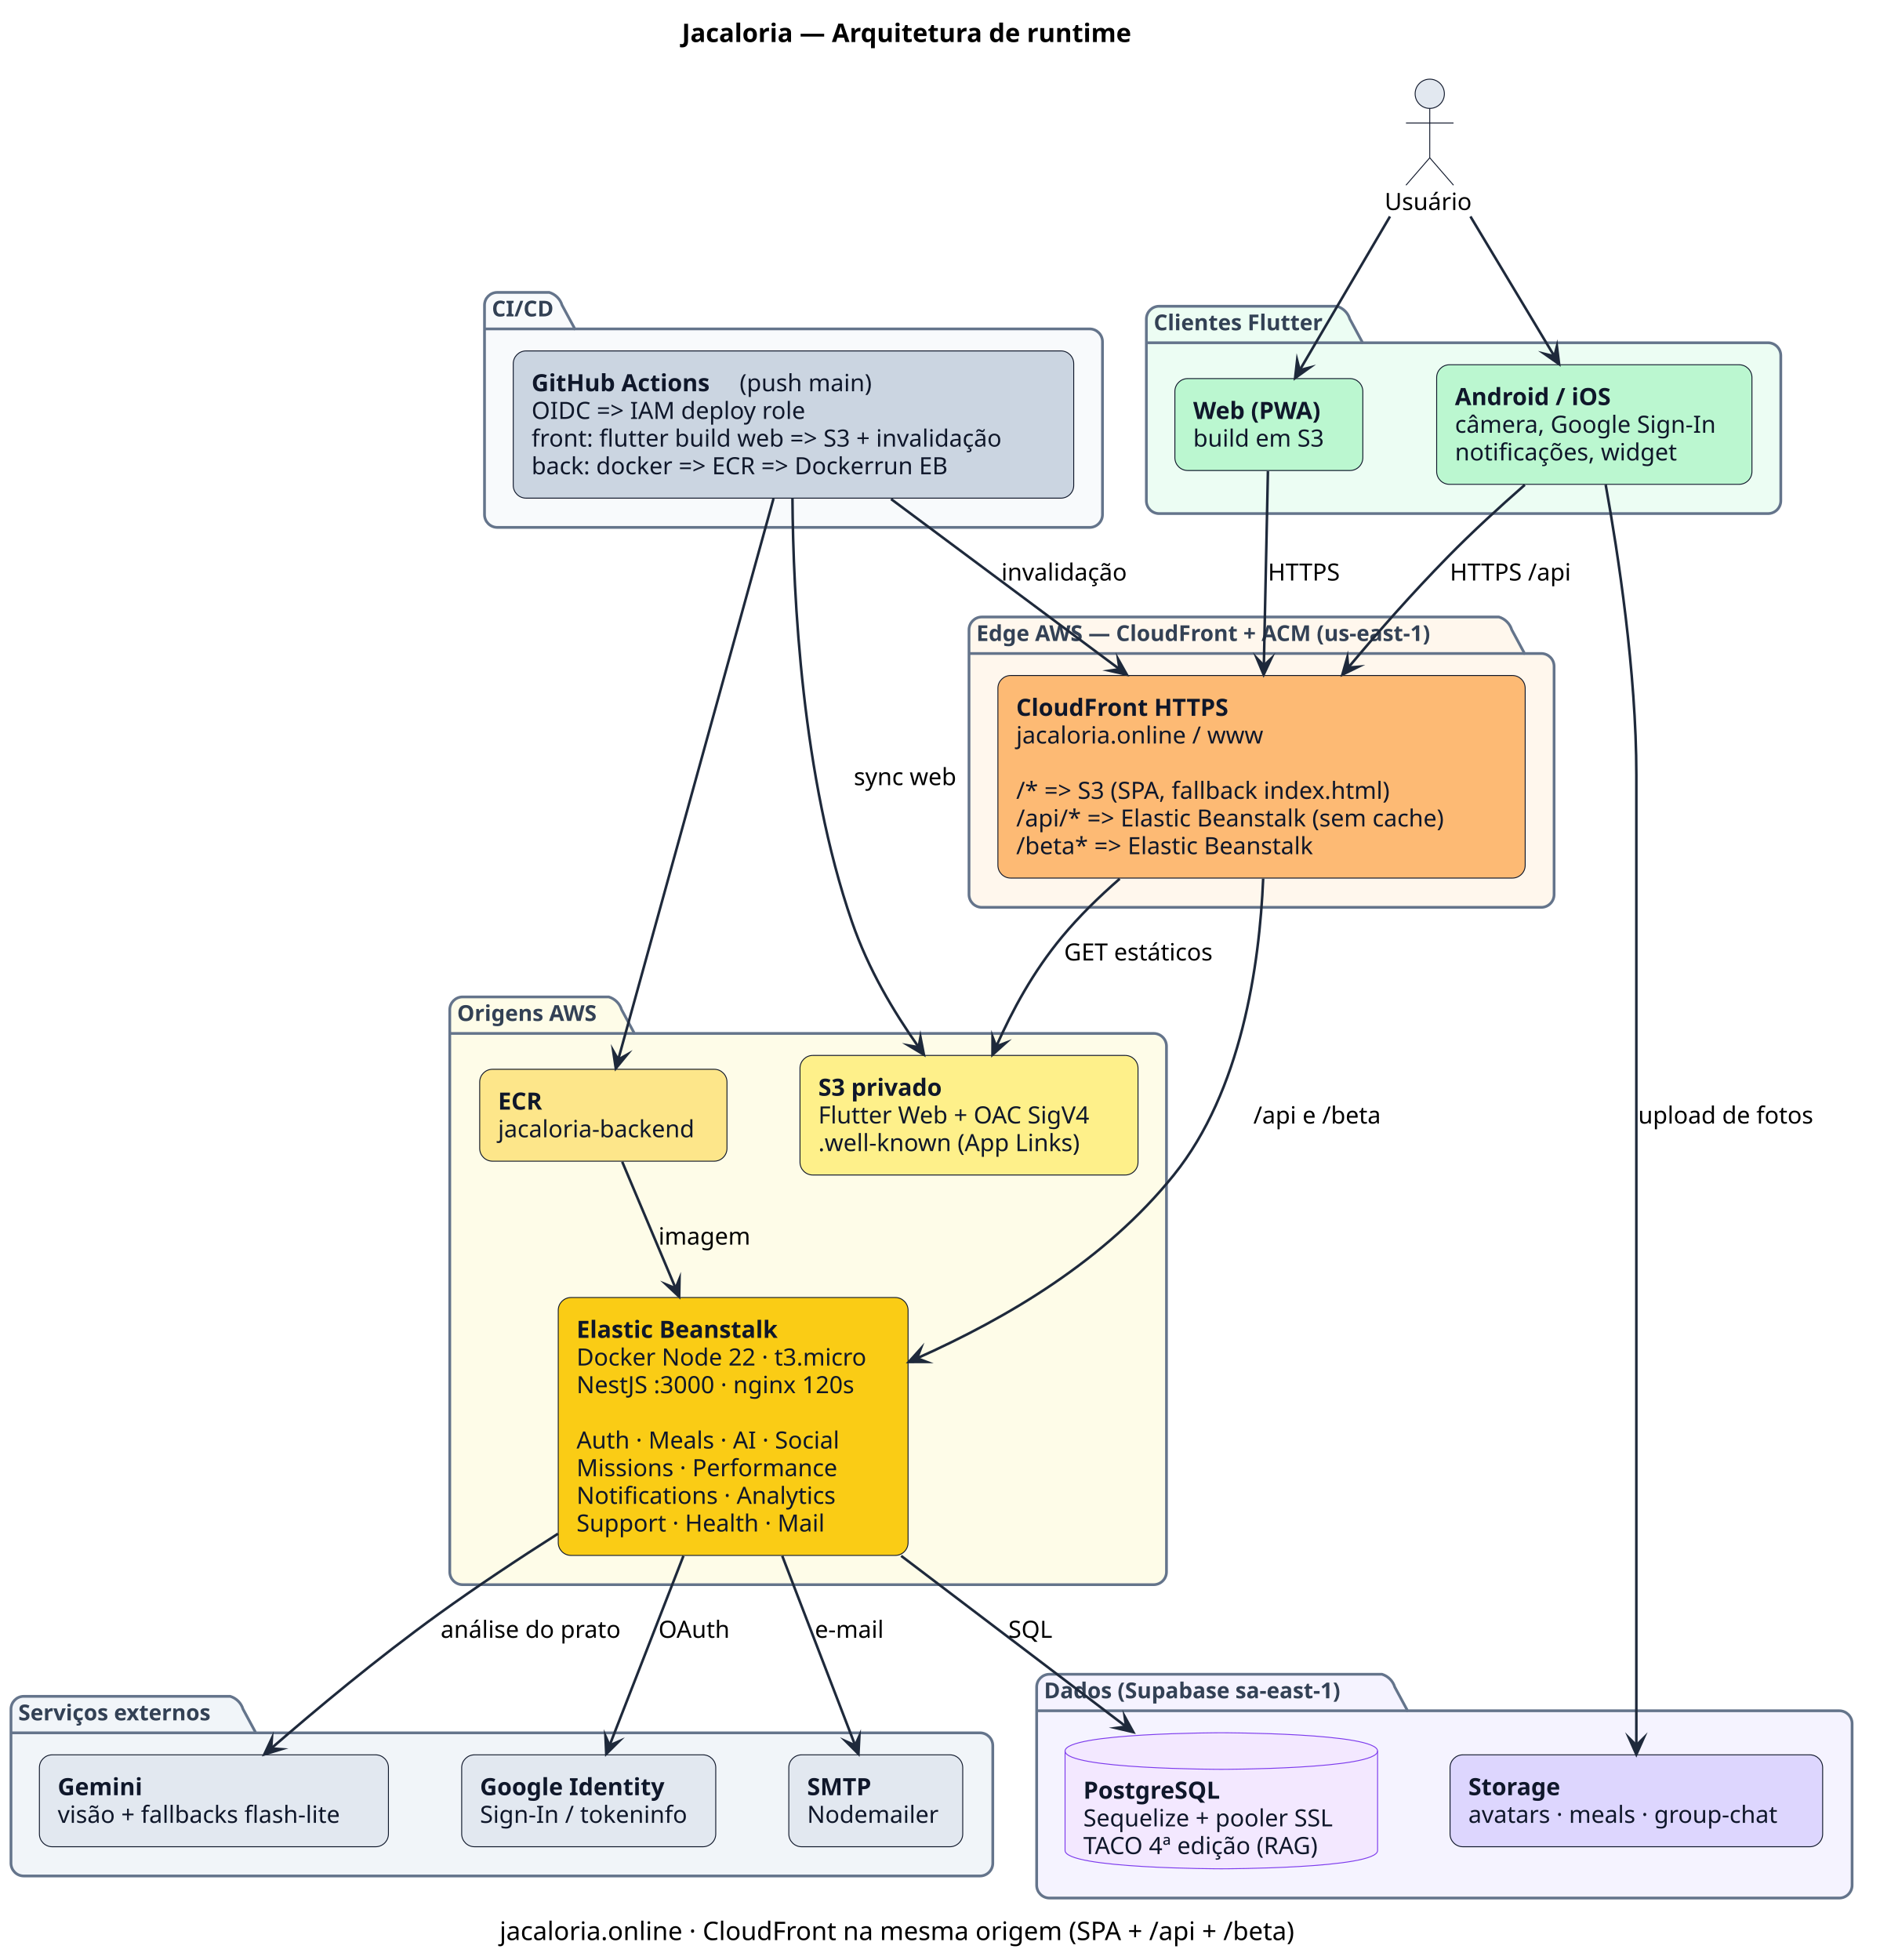
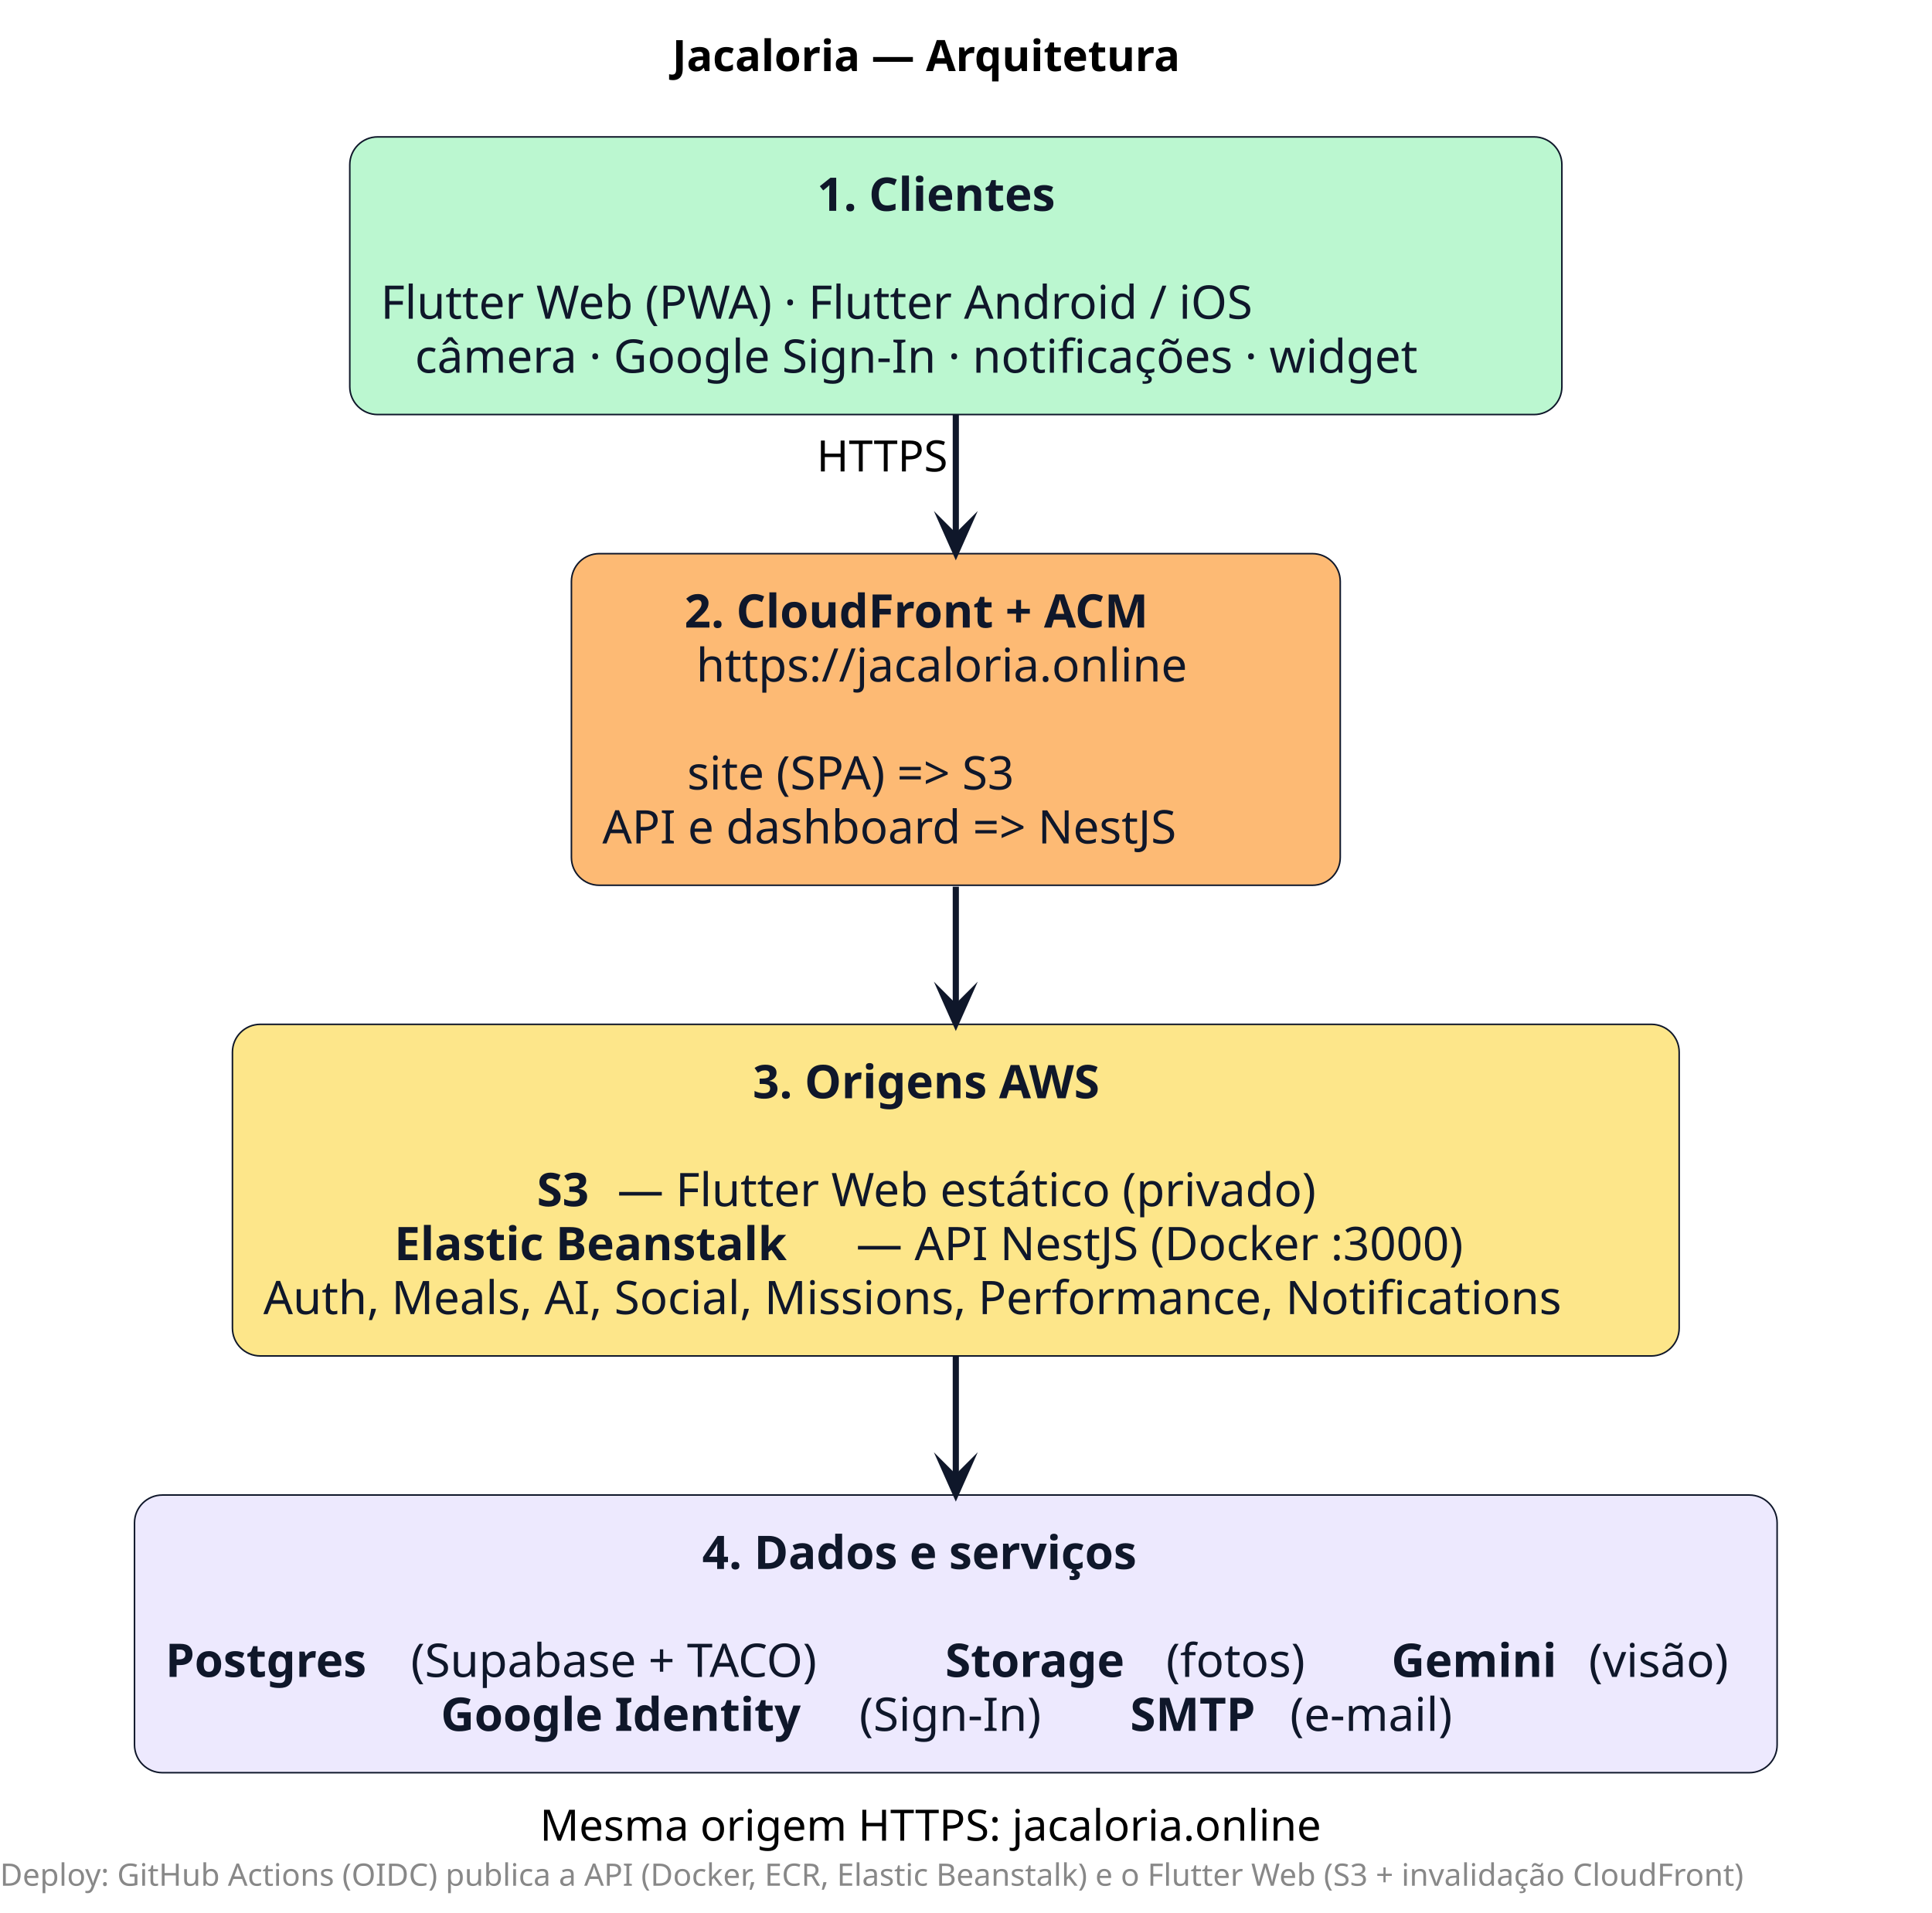
- <svg xmlns="http://www.w3.org/2000/svg" contentStyleType="text/css" data-diagram-type="DESCRIPTION" height="1072px" preserveAspectRatio="none" style="width:1028px;height:1072px;background:#FFFFFF;" version="1.1" viewBox="0 0 1028 1072" width="1028px" zoomAndPan="magnify">
+ <svg xmlns="http://www.w3.org/2000/svg" contentStyleType="text/css" data-diagram-type="DESCRIPTION" height="619px" preserveAspectRatio="none" style="width:625px;height:619px;background:#FFFFFF;" version="1.1" viewBox="0 0 625 619" width="625px" zoomAndPan="magnify">
  <defs />
  <g>
    <g class="title" data-source-line="4">
-       <text fill="#000000" font-family="sans-serif" font-size="14" font-weight="700" lengthAdjust="spacing" textLength="275.119" x="372.94" y="22.995">Jacaloria — Arquitetura de runtime</text>
+       <text fill="#000000" font-family="sans-serif" font-size="14" font-weight="700" lengthAdjust="spacing" textLength="183.442" x="217.485" y="22.995">Jacaloria — Arquitetura</text>
    </g>
-     <g class="cluster" data-qualified-name="clientes" data-source-line="38" id="ent0002">
-       <path d="M634,167.497 L731.293,167.497 A10.5,10.5 0 0 1 738.293,174.497 L745.293,187.466 L967,187.466 A7,7 0 0 1 974,194.466 L974,273.897 A7,7 0 0 1 967,280.897 L634,280.897 A7,7 0 0 1 627,273.897 L627,174.497 A7,7 0 0 1 634,167.497" fill="#ECFDF3" style="stroke:#64748B;stroke-width:1.5;" />
-       <line style="stroke:#64748B;stroke-width:1.5;" x1="627" x2="745.293" y1="187.466" y2="187.466" />
-       <text fill="#334155" font-family="sans-serif" font-size="12" font-weight="700" lengthAdjust="spacing" textLength="105.293" x="631" y="180.636">Clientes Flutter</text>
+     <g class="entity" data-qualified-name="clientes" data-source-line="26" id="ent0001">
+       <rect fill="#BBF7D0" height="89.844" rx="9" ry="9" style="stroke:#0F172A;stroke-width:0.5;" width="392.114" x="113.154" y="44.297" />
+       <text fill="#0F172A" font-family="sans-serif" font-size="15" font-weight="700" lengthAdjust="spacing" textLength="89.773" x="264.325" y="68.22">1. Clientes</text>
+       <text fill="#0F172A" font-family="sans-serif" font-size="15" lengthAdjust="spacing" textLength="4.768" x="306.827" y="85.681"> </text>
+       <text fill="#0F172A" font-family="sans-serif" font-size="15" lengthAdjust="spacing" textLength="372.114" x="123.154" y="103.142">Flutter Web (PWA)        ·        Flutter Android / iOS</text>
+       <text fill="#0F172A" font-family="sans-serif" font-size="15" lengthAdjust="spacing" textLength="349.951" x="134.236" y="120.603">câmera · Google Sign-In · notificações · widget</text>
    </g>
-     <g class="cluster" data-qualified-name="edge" data-source-line="43" id="ent0005">
-       <path d="M537,337.457 L819.854,337.457 A10.5,10.5 0 0 1 826.854,344.457 L833.854,357.426 L843,357.426 A7,7 0 0 1 850,364.426 L850,489.257 A7,7 0 0 1 843,496.257 L537,496.257 A7,7 0 0 1 530,489.257 L530,344.457 A7,7 0 0 1 537,337.457" fill="#FFF7ED" style="stroke:#64748B;stroke-width:1.5;" />
-       <line style="stroke:#64748B;stroke-width:1.5;" x1="530" x2="833.854" y1="357.426" y2="357.426" />
-       <text fill="#334155" font-family="sans-serif" font-size="12" font-weight="700" lengthAdjust="spacing" textLength="290.853" x="534" y="350.596">Edge AWS — CloudFront + ACM (us-east-1)</text>
+     <g class="entity" data-qualified-name="edge" data-source-line="28" id="ent0002">
+       <rect fill="#FDBA74" height="107.305" rx="9" ry="9" style="stroke:#0F172A;stroke-width:0.5;" width="248.713" x="184.854" y="179.147" />
+       <text fill="#0F172A" font-family="sans-serif" font-size="15" font-weight="700" lengthAdjust="spacing" textLength="175.583" x="221.419" y="203.07">2. CloudFront + ACM</text>
+       <text fill="#0F172A" font-family="sans-serif" font-size="15" lengthAdjust="spacing" textLength="167.959" x="225.232" y="220.531">https://jacaloria.online</text>
+       <text fill="#0F172A" font-family="sans-serif" font-size="15" lengthAdjust="spacing" textLength="4.768" x="306.827" y="237.992"> </text>
+       <text fill="#0F172A" font-family="sans-serif" font-size="15" lengthAdjust="spacing" textLength="173.811" x="222.306" y="255.453">site (SPA)          =&gt;  S3</text>
+       <text fill="#0F172A" font-family="sans-serif" font-size="15" lengthAdjust="spacing" textLength="228.713" x="194.854" y="272.914">API e dashboard     =&gt;  NestJS</text>
    </g>
-     <g class="cluster" data-qualified-name="aws" data-source-line="47" id="ent0007">
-       <path d="M253,545.257 L332.99,545.257 A10.5,10.5 0 0 1 339.99,552.257 L346.99,565.226 L631,565.226 A7,7 0 0 1 638,572.226 L638,859.717 A7,7 0 0 1 631,866.717 L253,866.717 A7,7 0 0 1 246,859.717 L246,552.257 A7,7 0 0 1 253,545.257" fill="#FEFCE8" style="stroke:#64748B;stroke-width:1.5;" />
-       <line style="stroke:#64748B;stroke-width:1.5;" x1="246" x2="346.99" y1="565.226" y2="565.226" />
-       <text fill="#334155" font-family="sans-serif" font-size="12" font-weight="700" lengthAdjust="spacing" textLength="87.99" x="250" y="558.395">Origens AWS</text>
+     <g class="entity" data-qualified-name="aws" data-source-line="30" id="ent0003">
+       <rect fill="#FDE68A" height="107.305" rx="9" ry="9" style="stroke:#0F172A;stroke-width:0.5;" width="468.015" x="75.194" y="331.447" />
+       <text fill="#0F172A" font-family="sans-serif" font-size="15" font-weight="700" lengthAdjust="spacing" textLength="131.345" x="243.529" y="355.37">3. Origens AWS</text>
+       <text fill="#0F172A" font-family="sans-serif" font-size="15" lengthAdjust="spacing" textLength="4.768" x="306.818" y="372.831"> </text>
+       <text fill="#0F172A" font-family="sans-serif" font-size="15" font-weight="700" lengthAdjust="spacing" textLength="21.24" x="173.682" y="390.292">S3</text>
+       <text fill="#0F172A" font-family="sans-serif" font-size="15" lengthAdjust="spacing" textLength="245.032" x="199.69" y="390.292">— Flutter Web estático (privado)</text>
+       <text fill="#0F172A" font-family="sans-serif" font-size="15" font-weight="700" lengthAdjust="spacing" textLength="144.609" x="127.572" y="407.753">Elastic Beanstalk</text>
+       <text fill="#0F172A" font-family="sans-serif" font-size="15" lengthAdjust="spacing" textLength="213.882" x="276.95" y="407.753">— API NestJS (Docker :3000)</text>
+       <text fill="#0F172A" font-family="sans-serif" font-size="15" lengthAdjust="spacing" textLength="448.015" x="85.194" y="425.214">Auth, Meals, AI, Social, Missions, Performance, Notifications</text>
    </g>
-     <g class="cluster" data-qualified-name="data" data-source-line="53" id="ent0011">
-       <path d="M574,915.717 L755.867,915.717 A10.5,10.5 0 0 1 762.867,922.717 L769.867,935.686 L1006,935.686 A7,7 0 0 1 1013,942.686 L1013,1031.117 A7,7 0 0 1 1006,1038.117 L574,1038.117 A7,7 0 0 1 567,1031.117 L567,922.717 A7,7 0 0 1 574,915.717" fill="#F5F3FF" style="stroke:#64748B;stroke-width:1.5;" />
-       <line style="stroke:#64748B;stroke-width:1.5;" x1="567" x2="769.867" y1="935.686" y2="935.686" />
-       <text fill="#334155" font-family="sans-serif" font-size="12" font-weight="700" lengthAdjust="spacing" textLength="189.867" x="571" y="928.856">Dados (Supabase sa-east-1)</text>
+     <g class="entity" data-qualified-name="deps" data-source-line="32" id="ent0004">
+       <rect fill="#EDE9FE" height="89.844" rx="9" ry="9" style="stroke:#0F172A;stroke-width:0.5;" width="531.384" x="43.514" y="483.757" />
+       <text fill="#0F172A" font-family="sans-serif" font-size="15" font-weight="700" lengthAdjust="spacing" textLength="164.062" x="227.175" y="507.68">4. Dados e serviços</text>
+       <text fill="#0F172A" font-family="sans-serif" font-size="15" lengthAdjust="spacing" textLength="4.768" x="306.822" y="525.141"> </text>
+       <text fill="#0F172A" font-family="sans-serif" font-size="15" font-weight="700" lengthAdjust="spacing" textLength="74.634" x="53.514" y="542.602">Postgres</text>
+       <text fill="#0F172A" font-family="sans-serif" font-size="15" lengthAdjust="spacing" textLength="149.011" x="132.916" y="542.602">(Supabase + TACO)</text>
+       <text fill="#0F172A" font-family="sans-serif" font-size="15" font-weight="700" lengthAdjust="spacing" textLength="66.709" x="305.768" y="542.602">Storage</text>
+       <text fill="#0F172A" font-family="sans-serif" font-size="15" lengthAdjust="spacing" textLength="49.036" x="377.245" y="542.602">(fotos)</text>
+       <text fill="#0F172A" font-family="sans-serif" font-size="15" font-weight="700" lengthAdjust="spacing" textLength="59.077" x="450.121" y="542.602">Gemini</text>
+       <text fill="#0F172A" font-family="sans-serif" font-size="15" lengthAdjust="spacing" textLength="50.933" x="513.966" y="542.602">(visão)</text>
+       <text fill="#0F172A" font-family="sans-serif" font-size="15" font-weight="700" lengthAdjust="spacing" textLength="130.627" x="142.602" y="560.063">Google Identity</text>
+       <text fill="#0F172A" font-family="sans-serif" font-size="15" lengthAdjust="spacing" textLength="63.765" x="277.998" y="560.063">(Sign-In)</text>
+       <text fill="#0F172A" font-family="sans-serif" font-size="15" font-weight="700" lengthAdjust="spacing" textLength="46.956" x="365.603" y="560.063">SMTP</text>
+       <text fill="#0F172A" font-family="sans-serif" font-size="15" lengthAdjust="spacing" textLength="58.484" x="417.327" y="560.063">(e-mail)</text>
    </g>
-     <g class="cluster" data-qualified-name="ext" data-source-line="58" id="ent0014">
-       <path d="M13,927.787 L125.914,927.787 A10.5,10.5 0 0 1 132.914,934.787 L139.914,947.756 L536,947.756 A7,7 0 0 1 543,954.756 L543,1019.047 A7,7 0 0 1 536,1026.047 L13,1026.047 A7,7 0 0 1 6,1019.047 L6,934.787 A7,7 0 0 1 13,927.787" fill="#F1F5F9" style="stroke:#64748B;stroke-width:1.5;" />
-       <line style="stroke:#64748B;stroke-width:1.5;" x1="6" x2="139.914" y1="947.756" y2="947.756" />
-       <text fill="#334155" font-family="sans-serif" font-size="12" font-weight="700" lengthAdjust="spacing" textLength="120.914" x="10" y="940.926">Serviços externos</text>
+     <g class="link" data-entity-1="ent0001" data-entity-2="ent0002" data-link-type="dependency" data-source-line="34" id="lnk5">
+       <path d="M309.204,134.257 C309.204,148.397 309.204,159.167 309.204,173.857" fill="none" id="clientes-to-edge" style="stroke:#0F172A;stroke-width:2;" />
+       <polygon fill="#0F172A" points="309.204,178.857,313.204,169.857,309.204,173.857,305.204,169.857,309.204,178.857" style="stroke:#0F172A;stroke-width:2;stroke-linejoin:miter;stroke-miterlimit:10;" />
+       <text fill="#000000" font-family="sans-serif" font-size="14" lengthAdjust="spacing" textLength="44.96" x="264.204" y="152.552">HTTPS</text>
    </g>
-     <g class="cluster" data-qualified-name="cicd" data-source-line="64" id="ent0018">
-       <path d="M272,159.927 L300.422,159.927 A10.5,10.5 0 0 1 307.422,166.927 L314.422,179.896 L596,179.896 A7,7 0 0 1 603,186.896 L603,281.457 A7,7 0 0 1 596,288.457 L272,288.457 A7,7 0 0 1 265,281.457 L265,166.927 A7,7 0 0 1 272,159.927" fill="#F8FAFC" style="stroke:#64748B;stroke-width:1.5;" />
-       <line style="stroke:#64748B;stroke-width:1.5;" x1="265" x2="314.422" y1="179.896" y2="179.896" />
-       <text fill="#334155" font-family="sans-serif" font-size="12" font-weight="700" lengthAdjust="spacing" textLength="36.422" x="269" y="173.065">CI/CD</text>
+     <g class="link" data-entity-1="ent0002" data-entity-2="ent0003" data-link-type="dependency" data-source-line="35" id="lnk6">
+       <path d="M309.204,286.917 C309.204,301.287 309.204,311.797 309.204,326.147" fill="none" id="edge-to-aws" style="stroke:#0F172A;stroke-width:2;" />
+       <polygon fill="#0F172A" points="309.204,331.147,313.204,322.147,309.204,326.147,305.204,322.147,309.204,331.147" style="stroke:#0F172A;stroke-width:2;stroke-linejoin:miter;stroke-miterlimit:10;" />
    </g>
-     <g class="entity" data-qualified-name="clientes.web" data-source-line="39" id="ent0003">
-       <rect fill="#BBF7D0" height="50.266" rx="7" ry="7" style="stroke:#0F172A;stroke-width:0.5;" width="102.799" x="642.6" y="207.067" />
-       <text fill="#0F172A" font-family="sans-serif" font-size="13" font-weight="700" lengthAdjust="spacing" textLength="82.799" x="652.6" y="229.134">Web (PWA)</text>
-       <text fill="#0F172A" font-family="sans-serif" font-size="13" lengthAdjust="spacing" textLength="77.416" x="652.6" y="244.267">build em S3</text>
-     </g>
-     <g class="entity" data-qualified-name="clientes.mobile" data-source-line="40" id="ent0004">
-       <rect fill="#BBF7D0" height="65.398" rx="7" ry="7" style="stroke:#0F172A;stroke-width:0.5;" width="172.445" x="785.78" y="199.497" />
-       <text fill="#0F172A" font-family="sans-serif" font-size="13" font-weight="700" lengthAdjust="spacing" textLength="96.395" x="795.78" y="221.564">Android / iOS</text>
-       <text fill="#0F172A" font-family="sans-serif" font-size="13" lengthAdjust="spacing" textLength="152.445" x="795.78" y="236.697">câmera, Google Sign-In</text>
-       <text fill="#0F172A" font-family="sans-serif" font-size="13" lengthAdjust="spacing" textLength="130.184" x="795.78" y="251.829">notificações, widget</text>
-     </g>
-     <g class="entity" data-qualified-name="edge.cf" data-source-line="44" id="ent0006">
-       <rect fill="#FDBA74" height="110.797" rx="7" ry="7" style="stroke:#0F172A;stroke-width:0.5;" width="288.398" x="545.8" y="369.457" />
-       <text fill="#0F172A" font-family="sans-serif" font-size="13" font-weight="700" lengthAdjust="spacing" textLength="133.212" x="555.8" y="391.524">CloudFront HTTPS</text>
-       <text fill="#0F172A" font-family="sans-serif" font-size="13" lengthAdjust="spacing" textLength="143.508" x="555.8" y="406.657">jacaloria.online / www</text>
-       <text fill="#0F172A" font-family="sans-serif" font-size="13" lengthAdjust="spacing" textLength="4.132" x="555.8" y="421.789"> </text>
-       <text fill="#0F172A" font-family="sans-serif" font-size="13" lengthAdjust="spacing" textLength="237.574" x="555.8" y="436.922">/*  =&gt;  S3 (SPA, fallback index.html)</text>
-       <text fill="#0F172A" font-family="sans-serif" font-size="13" lengthAdjust="spacing" textLength="268.398" x="555.8" y="452.055">/api/*  =&gt;  Elastic Beanstalk (sem cache)</text>
-       <text fill="#0F172A" font-family="sans-serif" font-size="13" lengthAdjust="spacing" textLength="189.16" x="555.8" y="467.188">/beta*  =&gt;  Elastic Beanstalk</text>
-     </g>
-     <g class="entity" data-qualified-name="aws.s3" data-source-line="48" id="ent0008">
-       <rect fill="#FEF08A" height="65.398" rx="7" ry="7" style="stroke:#0F172A;stroke-width:0.5;" width="184.874" x="437.56" y="577.257" />
-       <text fill="#0F172A" font-family="sans-serif" font-size="13" font-weight="700" lengthAdjust="spacing" textLength="78.59" x="447.56" y="599.324">S3 privado</text>
-       <text fill="#0F172A" font-family="sans-serif" font-size="13" lengthAdjust="spacing" textLength="164.874" x="447.56" y="614.457">Flutter Web + OAC SigV4</text>
-       <text fill="#0F172A" font-family="sans-serif" font-size="13" lengthAdjust="spacing" textLength="154.47" x="447.56" y="629.589">.well-known (App Links)</text>
-     </g>
-     <g class="entity" data-qualified-name="aws.eb" data-source-line="49" id="ent0009">
-       <rect fill="#FACC15" height="141.062" rx="7" ry="7" style="stroke:#0F172A;stroke-width:0.5;" width="191.336" x="305.33" y="709.657" />
-       <text fill="#0F172A" font-family="sans-serif" font-size="13" font-weight="700" lengthAdjust="spacing" textLength="125.328" x="315.33" y="731.724">Elastic Beanstalk</text>
-       <text fill="#0F172A" font-family="sans-serif" font-size="13" lengthAdjust="spacing" textLength="171.336" x="315.33" y="746.857">Docker Node 22 · t3.micro</text>
-       <text fill="#0F172A" font-family="sans-serif" font-size="13" lengthAdjust="spacing" textLength="167.426" x="315.33" y="761.989">NestJS :3000 · nginx 120s</text>
-       <text fill="#0F172A" font-family="sans-serif" font-size="13" lengthAdjust="spacing" textLength="4.132" x="315.33" y="777.122"> </text>
-       <text fill="#0F172A" font-family="sans-serif" font-size="13" lengthAdjust="spacing" textLength="156.495" x="315.33" y="792.255">Auth · Meals · AI · Social</text>
-       <text fill="#0F172A" font-family="sans-serif" font-size="13" lengthAdjust="spacing" textLength="150.42" x="315.33" y="807.388">Missions · Performance</text>
-       <text fill="#0F172A" font-family="sans-serif" font-size="13" lengthAdjust="spacing" textLength="152.794" x="315.33" y="822.521">Notifications · Analytics</text>
-       <text fill="#0F172A" font-family="sans-serif" font-size="13" lengthAdjust="spacing" textLength="145.279" x="315.33" y="837.654">Support · Health · Mail</text>
-     </g>
-     <g class="entity" data-qualified-name="aws.ecr" data-source-line="50" id="ent0010">
-       <rect fill="#FDE68A" height="50.266" rx="7" ry="7" style="stroke:#0F172A;stroke-width:0.5;" width="135.254" x="262.37" y="584.827" />
-       <text fill="#0F172A" font-family="sans-serif" font-size="13" font-weight="700" lengthAdjust="spacing" textLength="28.431" x="272.37" y="606.894">ECR</text>
-       <text fill="#0F172A" font-family="sans-serif" font-size="13" lengthAdjust="spacing" textLength="115.254" x="272.37" y="622.027">jacaloria-backend</text>
-     </g>
-     <g class="entity" data-qualified-name="data.pg" data-source-line="54" id="ent0012">
-       <path d="M582.53,957.717 C582.53,947.717 667.997,947.717 667.997,947.717 C667.997,947.717 753.465,947.717 753.465,957.717 L753.465,1012.115 C753.465,1022.115 667.997,1022.115 667.997,1022.115 C667.997,1022.115 582.53,1022.115 582.53,1012.115 L582.53,957.717" fill="#F3E8FF" style="stroke:#7C3AED;stroke-width:0.5;" />
-       <path d="M582.53,957.717 C582.53,967.717 667.997,967.717 667.997,967.717 C667.997,967.717 753.465,967.717 753.465,957.717" fill="none" style="stroke:#7C3AED;stroke-width:0.5;" />
-       <text fill="#0F172A" font-family="sans-serif" font-size="13" font-weight="700" lengthAdjust="spacing" textLength="85.643" x="592.53" y="983.784">PostgreSQL</text>
-       <text fill="#0F172A" font-family="sans-serif" font-size="13" lengthAdjust="spacing" textLength="150.935" x="592.53" y="998.917">Sequelize + pooler SSL</text>
-       <text fill="#0F172A" font-family="sans-serif" font-size="13" lengthAdjust="spacing" textLength="144.009" x="592.53" y="1014.049">TACO 4ª edição (RAG)</text>
-     </g>
-     <g class="entity" data-qualified-name="data.storage" data-source-line="55" id="ent0013">
-       <rect fill="#DDD6FE" height="50.266" rx="7" ry="7" style="stroke:#0F172A;stroke-width:0.5;" width="203.796" x="793.1" y="959.787" />
-       <text fill="#0F172A" font-family="sans-serif" font-size="13" font-weight="700" lengthAdjust="spacing" textLength="57.815" x="803.1" y="981.854">Storage</text>
-       <text fill="#0F172A" font-family="sans-serif" font-size="13" lengthAdjust="spacing" textLength="183.796" x="803.1" y="996.987">avatars · meals · group-chat</text>
-     </g>
-     <g class="entity" data-qualified-name="ext.gemini" data-source-line="59" id="ent0015">
-       <rect fill="#E2E8F0" height="50.266" rx="7" ry="7" style="stroke:#0F172A;stroke-width:0.5;" width="190.898" x="21.55" y="959.787" />
-       <text fill="#0F172A" font-family="sans-serif" font-size="13" font-weight="700" lengthAdjust="spacing" textLength="51.2" x="31.55" y="981.854">Gemini</text>
-       <text fill="#0F172A" font-family="sans-serif" font-size="13" lengthAdjust="spacing" textLength="170.898" x="31.55" y="996.987">visão + fallbacks flash-lite</text>
-     </g>
-     <g class="entity" data-qualified-name="ext.google" data-source-line="60" id="ent0016">
-       <rect fill="#E2E8F0" height="50.266" rx="7" ry="7" style="stroke:#0F172A;stroke-width:0.5;" width="138.961" x="252.52" y="959.787" />
-       <text fill="#0F172A" font-family="sans-serif" font-size="13" font-weight="700" lengthAdjust="spacing" textLength="113.21" x="262.52" y="981.854">Google Identity</text>
-       <text fill="#0F172A" font-family="sans-serif" font-size="13" lengthAdjust="spacing" textLength="118.961" x="262.52" y="996.987">Sign-In / tokeninfo</text>
-     </g>
-     <g class="entity" data-qualified-name="ext.smtp" data-source-line="61" id="ent0017">
-       <rect fill="#E2E8F0" height="50.266" rx="7" ry="7" style="stroke:#0F172A;stroke-width:0.5;" width="95.124" x="431.44" y="959.787" />
-       <text fill="#0F172A" font-family="sans-serif" font-size="13" font-weight="700" lengthAdjust="spacing" textLength="40.695" x="441.44" y="981.854">SMTP</text>
-       <text fill="#0F172A" font-family="sans-serif" font-size="13" lengthAdjust="spacing" textLength="75.124" x="441.44" y="996.987">Nodemailer</text>
-     </g>
-     <g class="entity" data-qualified-name="cicd.gha" data-source-line="65" id="ent0019">
-       <rect fill="#CBD5E1" height="80.531" rx="7" ry="7" style="stroke:#0F172A;stroke-width:0.5;" width="306.552" x="280.72" y="191.927" />
-       <text fill="#0F172A" font-family="sans-serif" font-size="13" font-weight="700" lengthAdjust="spacing" textLength="109.668" x="290.72" y="213.994">GitHub Actions</text>
-       <text fill="#0F172A" font-family="sans-serif" font-size="13" lengthAdjust="spacing" textLength="78.26" x="404.521" y="213.994">(push main)</text>
-       <text fill="#0F172A" font-family="sans-serif" font-size="13" lengthAdjust="spacing" textLength="164.081" x="290.72" y="229.127">OIDC =&gt; IAM deploy role</text>
-       <text fill="#0F172A" font-family="sans-serif" font-size="13" lengthAdjust="spacing" textLength="286.552" x="290.72" y="244.259">front: flutter build web =&gt; S3 + invalidação</text>
-       <text fill="#0F172A" font-family="sans-serif" font-size="13" lengthAdjust="spacing" textLength="259.124" x="290.72" y="259.392">back: docker =&gt; ECR =&gt; Dockerrun EB</text>
-     </g>
-     <g class="entity" data-qualified-name="user" data-source-line="36" id="ent0001">
-       <ellipse cx="782.002" cy="51.297" fill="#E2E8F0" rx="8" ry="8" style="stroke:#0F172A;stroke-width:0.5;" />
-       <path d="M782.002,59.297 L782.002,86.297 M769.002,67.297 L795.002,67.297 M782.002,86.297 L769.002,101.297 M782.002,86.297 L795.002,101.297" fill="none" style="stroke:#0F172A;stroke-width:0.5;" />
-       <text fill="#000000" font-family="sans-serif" font-size="13" lengthAdjust="spacing" textLength="49.404" x="757.3" y="114.864">Usuário</text>
-     </g>
-     <g class="link" data-entity-1="ent0001" data-entity-2="ent0003" data-link-type="dependency" data-source-line="68" id="lnk20">
-       <path d="M760.25,118.397 C744.06,145.957 724.963,178.486 710.883,202.446" fill="none" id="user-to-web" style="stroke:#1E293B;stroke-width:1.4;" />
-       <polygon fill="#1E293B" points="708.35,206.757,716.358,201.024,710.883,202.446,709.461,196.971,708.35,206.757" style="stroke:#1E293B;stroke-width:1.4;stroke-linejoin:miter;stroke-miterlimit:10;" />
-     </g>
-     <g class="link" data-entity-1="ent0001" data-entity-2="ent0004" data-link-type="dependency" data-source-line="69" id="lnk21">
-       <path d="M804.25,118.397 C819.13,143.187 835.956,171.19 850.176,194.87" fill="none" id="user-to-mobile" style="stroke:#1E293B;stroke-width:1.4;" />
-       <polygon fill="#1E293B" points="852.75,199.157,851.546,189.382,850.176,194.87,844.688,193.5,852.75,199.157" style="stroke:#1E293B;stroke-width:1.4;stroke-linejoin:miter;stroke-miterlimit:10;" />
-     </g>
-     <g class="link" data-entity-1="ent0003" data-entity-2="ent0006" data-link-type="dependency" data-source-line="71" id="lnk22">
-       <path d="M693.49,257.727 C692.9,285.687 692.025,327.268 691.255,363.998" fill="none" id="web-to-cf" style="stroke:#1E293B;stroke-width:1.4;" />
-       <polygon fill="#1E293B" points="691.15,368.997,695.338,360.083,691.255,363.998,687.34,359.915,691.15,368.997" style="stroke:#1E293B;stroke-width:1.4;stroke-linejoin:miter;stroke-miterlimit:10;" />
-       <text fill="#000000" font-family="sans-serif" font-size="13" lengthAdjust="spacing" textLength="41.748" x="693.48" y="317.524">HTTPS</text>
-     </g>
-     <g class="link" data-entity-1="ent0004" data-entity-2="ent0006" data-link-type="dependency" data-source-line="72" id="lnk23">
-       <path d="M833.99,265.177 C820.37,277.117 805.15,291.037 792,304.457 C772.16,324.717 754.823,344.386 737.403,365.156" fill="none" id="mobile-to-cf" style="stroke:#1E293B;stroke-width:1.4;" />
-       <polygon fill="#1E293B" points="734.19,368.987,743.038,364.662,737.403,365.156,736.909,359.521,734.19,368.987" style="stroke:#1E293B;stroke-width:1.4;stroke-linejoin:miter;stroke-miterlimit:10;" />
-       <text fill="#000000" font-family="sans-serif" font-size="13" lengthAdjust="spacing" textLength="70.091" x="793" y="317.524">HTTPS /api</text>
-     </g>
-     <g class="link" data-entity-1="ent0004" data-entity-2="ent0013" data-link-type="dependency" data-source-line="73" id="lnk24">
-       <path d="M878.22,265.097 C885.04,302.857 895,367.677 895,423.857 C895,423.857 895,423.857 895,781.187 C895,845.597 895,916.517 895,954.577" fill="none" id="mobile-to-storage" style="stroke:#1E293B;stroke-width:1.4;" />
-       <polygon fill="#1E293B" points="895,959.577,899,950.577,895,954.577,891,950.577,895,959.577" style="stroke:#1E293B;stroke-width:1.4;stroke-linejoin:miter;stroke-miterlimit:10;" />
-       <text fill="#000000" font-family="sans-serif" font-size="13" lengthAdjust="spacing" textLength="101.144" x="896" y="614.524">upload de fotos</text>
-     </g>
-     <g class="link" data-entity-1="ent0006" data-entity-2="ent0008" data-link-type="dependency" data-source-line="75" id="lnk25">
-       <path d="M612.43,480.637 C601.16,490.447 590.26,501.107 581,512.257 C564.87,531.677 553.784,552.454 544.884,572.324" fill="none" id="cf-to-s3" style="stroke:#1E293B;stroke-width:1.4;" />
-       <polygon fill="#1E293B" points="542.84,576.887,550.169,570.308,544.884,572.324,542.869,567.038,542.84,576.887" style="stroke:#1E293B;stroke-width:1.4;stroke-linejoin:miter;stroke-miterlimit:10;" />
-       <text fill="#000000" font-family="sans-serif" font-size="13" lengthAdjust="spacing" textLength="88.778" x="582" y="525.324">GET estáticos</text>
-     </g>
-     <g class="link" data-entity-1="ent0006" data-entity-2="ent0009" data-link-type="dependency" data-source-line="76" id="lnk26">
-       <path d="M690.89,480.587 C688.89,528.237 678.97,596.697 642,642.657 C604.55,689.217 551.245,720.697 501.605,742.877" fill="none" id="cf-to-eb" style="stroke:#1E293B;stroke-width:1.4;" />
-       <polygon fill="#1E293B" points="497.04,744.917,506.889,744.897,501.605,742.877,503.625,737.593,497.04,744.917" style="stroke:#1E293B;stroke-width:1.4;stroke-linejoin:miter;stroke-miterlimit:10;" />
-       <text fill="#000000" font-family="sans-serif" font-size="13" lengthAdjust="spacing" textLength="74.166" x="685.51" y="614.524">/api e /beta</text>
-     </g>
-     <g class="link" data-entity-1="ent0009" data-entity-2="ent0012" data-link-type="dependency" data-source-line="78" id="lnk27">
-       <path d="M492.89,850.957 C535.58,883.367 580.587,917.554 615.878,944.344" fill="none" id="eb-to-pg" style="stroke:#1E293B;stroke-width:1.4;" />
-       <polygon fill="#1E293B" points="619.86,947.367,615.11,938.739,615.878,944.344,610.273,945.111,619.86,947.367" style="stroke:#1E293B;stroke-width:1.4;stroke-linejoin:miter;stroke-miterlimit:10;" />
-       <text fill="#000000" font-family="sans-serif" font-size="13" lengthAdjust="spacing" textLength="25.727" x="551.49" y="895.784">SQL</text>
-     </g>
-     <g class="link" data-entity-1="ent0009" data-entity-2="ent0015" data-link-type="dependency" data-source-line="79" id="lnk28">
-       <path d="M305.19,838.837 C283.41,852.697 260.63,867.817 240,882.717 C205.93,907.327 172.727,935.121 148.317,956.291" fill="none" id="eb-to-gemini" style="stroke:#1E293B;stroke-width:1.4;" />
-       <polygon fill="#1E293B" points="144.54,959.567,153.96,956.692,148.317,956.291,148.718,950.648,144.54,959.567" style="stroke:#1E293B;stroke-width:1.4;stroke-linejoin:miter;stroke-miterlimit:10;" />
-       <text fill="#000000" font-family="sans-serif" font-size="13" lengthAdjust="spacing" textLength="105.251" x="241" y="895.784">análise do prato</text>
-     </g>
-     <g class="link" data-entity-1="ent0009" data-entity-2="ent0016" data-link-type="dependency" data-source-line="80" id="lnk29">
-       <path d="M373.81,850.957 C359.17,888.527 343.847,927.869 333.407,954.639" fill="none" id="eb-to-google" style="stroke:#1E293B;stroke-width:1.4;" />
-       <polygon fill="#1E293B" points="331.59,959.297,338.587,952.365,333.407,954.639,331.133,949.459,331.59,959.297" style="stroke:#1E293B;stroke-width:1.4;stroke-linejoin:miter;stroke-miterlimit:10;" />
-       <text fill="#000000" font-family="sans-serif" font-size="13" lengthAdjust="spacing" textLength="40.701" x="360.13" y="895.784">OAuth</text>
-     </g>
-     <g class="link" data-entity-1="ent0009" data-entity-2="ent0017" data-link-type="dependency" data-source-line="81" id="lnk30">
-       <path d="M427.84,850.957 C442.3,888.527 457.435,927.86 467.735,954.63" fill="none" id="eb-to-smtp" style="stroke:#1E293B;stroke-width:1.4;" />
-       <polygon fill="#1E293B" points="469.53,959.297,470.031,949.461,467.735,954.63,462.565,952.334,469.53,959.297" style="stroke:#1E293B;stroke-width:1.4;stroke-linejoin:miter;stroke-miterlimit:10;" />
-       <text fill="#000000" font-family="sans-serif" font-size="13" lengthAdjust="spacing" textLength="40.542" x="445.67" y="895.784">e-mail</text>
-     </g>
-     <g class="link" data-entity-1="ent0019" data-entity-2="ent0010" data-link-type="dependency" data-source-line="83" id="lnk31">
-       <path d="M423.07,272.697 C401.58,350.327 355.744,515.938 338.134,579.548" fill="none" id="gha-to-ecr" style="stroke:#1E293B;stroke-width:1.4;" />
-       <polygon fill="#1E293B" points="336.8,584.367,343.056,576.76,338.134,579.548,335.346,574.626,336.8,584.367" style="stroke:#1E293B;stroke-width:1.4;stroke-linejoin:miter;stroke-miterlimit:10;" />
-     </g>
-     <g class="link" data-entity-1="ent0010" data-entity-2="ent0009" data-link-type="dependency" data-source-line="84" id="lnk32">
-       <path d="M340.32,635.417 C348.52,654.827 358.446,678.36 369.526,704.61" fill="none" id="ecr-to-eb" style="stroke:#1E293B;stroke-width:1.4;" />
-       <polygon fill="#1E293B" points="371.47,709.217,371.655,699.37,369.526,704.61,364.285,702.481,371.47,709.217" style="stroke:#1E293B;stroke-width:1.4;stroke-linejoin:miter;stroke-miterlimit:10;" />
-       <text fill="#000000" font-family="sans-serif" font-size="13" lengthAdjust="spacing" textLength="53.155" x="360.14" y="680.724">imagem</text>
-     </g>
-     <g class="link" data-entity-1="ent0019" data-entity-2="ent0008" data-link-type="dependency" data-source-line="85" id="lnk33">
-       <path d="M433.43,272.517 C433.8,326.317 438.65,425.217 466,504.257 C475.06,530.427 488.55,552.923 502.46,572.763" fill="none" id="gha-to-s3" style="stroke:#1E293B;stroke-width:1.4;" />
-       <polygon fill="#1E293B" points="505.33,576.857,503.439,567.191,502.46,572.763,496.888,571.784,505.33,576.857" style="stroke:#1E293B;stroke-width:1.4;stroke-linejoin:miter;stroke-miterlimit:10;" />
-       <text fill="#000000" font-family="sans-serif" font-size="13" lengthAdjust="spacing" textLength="60.868" x="467" y="429.424">sync web</text>
-     </g>
-     <g class="link" data-entity-1="ent0019" data-entity-2="ent0006" data-link-type="dependency" data-source-line="86" id="lnk34">
-       <path d="M487.35,272.937 C524.72,300.767 571.12,335.321 612.32,366.001" fill="none" id="gha-to-cf" style="stroke:#1E293B;stroke-width:1.4;" />
-       <polygon fill="#1E293B" points="616.33,368.987,611.501,360.403,612.32,366.001,606.722,366.82,616.33,368.987" style="stroke:#1E293B;stroke-width:1.4;stroke-linejoin:miter;stroke-miterlimit:10;" />
-       <text fill="#000000" font-family="sans-serif" font-size="13" lengthAdjust="spacing" textLength="74.02" x="547.67" y="317.524">invalidação</text>
+     <g class="link" data-entity-1="ent0003" data-entity-2="ent0004" data-link-type="dependency" data-source-line="36" id="lnk7">
+       <path d="M309.204,438.967 C309.204,453.607 309.204,464.317 309.204,478.427" fill="none" id="aws-to-deps" style="stroke:#0F172A;stroke-width:2;" />
+       <polygon fill="#0F172A" points="309.204,483.427,313.204,474.427,309.204,478.427,305.204,474.427,309.204,483.427" style="stroke:#0F172A;stroke-width:2;stroke-linejoin:miter;stroke-miterlimit:10;" />
    </g>
    <g class="caption" data-source-line="5">
-       <text fill="#000000" font-family="sans-serif" font-size="14" lengthAdjust="spacing" textLength="474.469" x="273.266" y="1061.112">jacaloria.online · CloudFront na mesma origem (SPA + /api + /beta)</text>
+       <text fill="#000000" font-family="sans-serif" font-size="14" lengthAdjust="spacing" textLength="269.158" x="174.627" y="595.596">Mesma origem HTTPS: jacaloria.online</text>
+     </g>
+     <g class="footer" data-source-line="6">
+       <text fill="#888888" font-family="sans-serif" font-size="10" lengthAdjust="spacing" textLength="618.413" x="0" y="610.18">Deploy: GitHub Actions (OIDC) publica a API (Docker, ECR, Elastic Beanstalk) e o Flutter Web (S3 + invalidação CloudFront)</text>
    </g>
  </g>
</svg>
